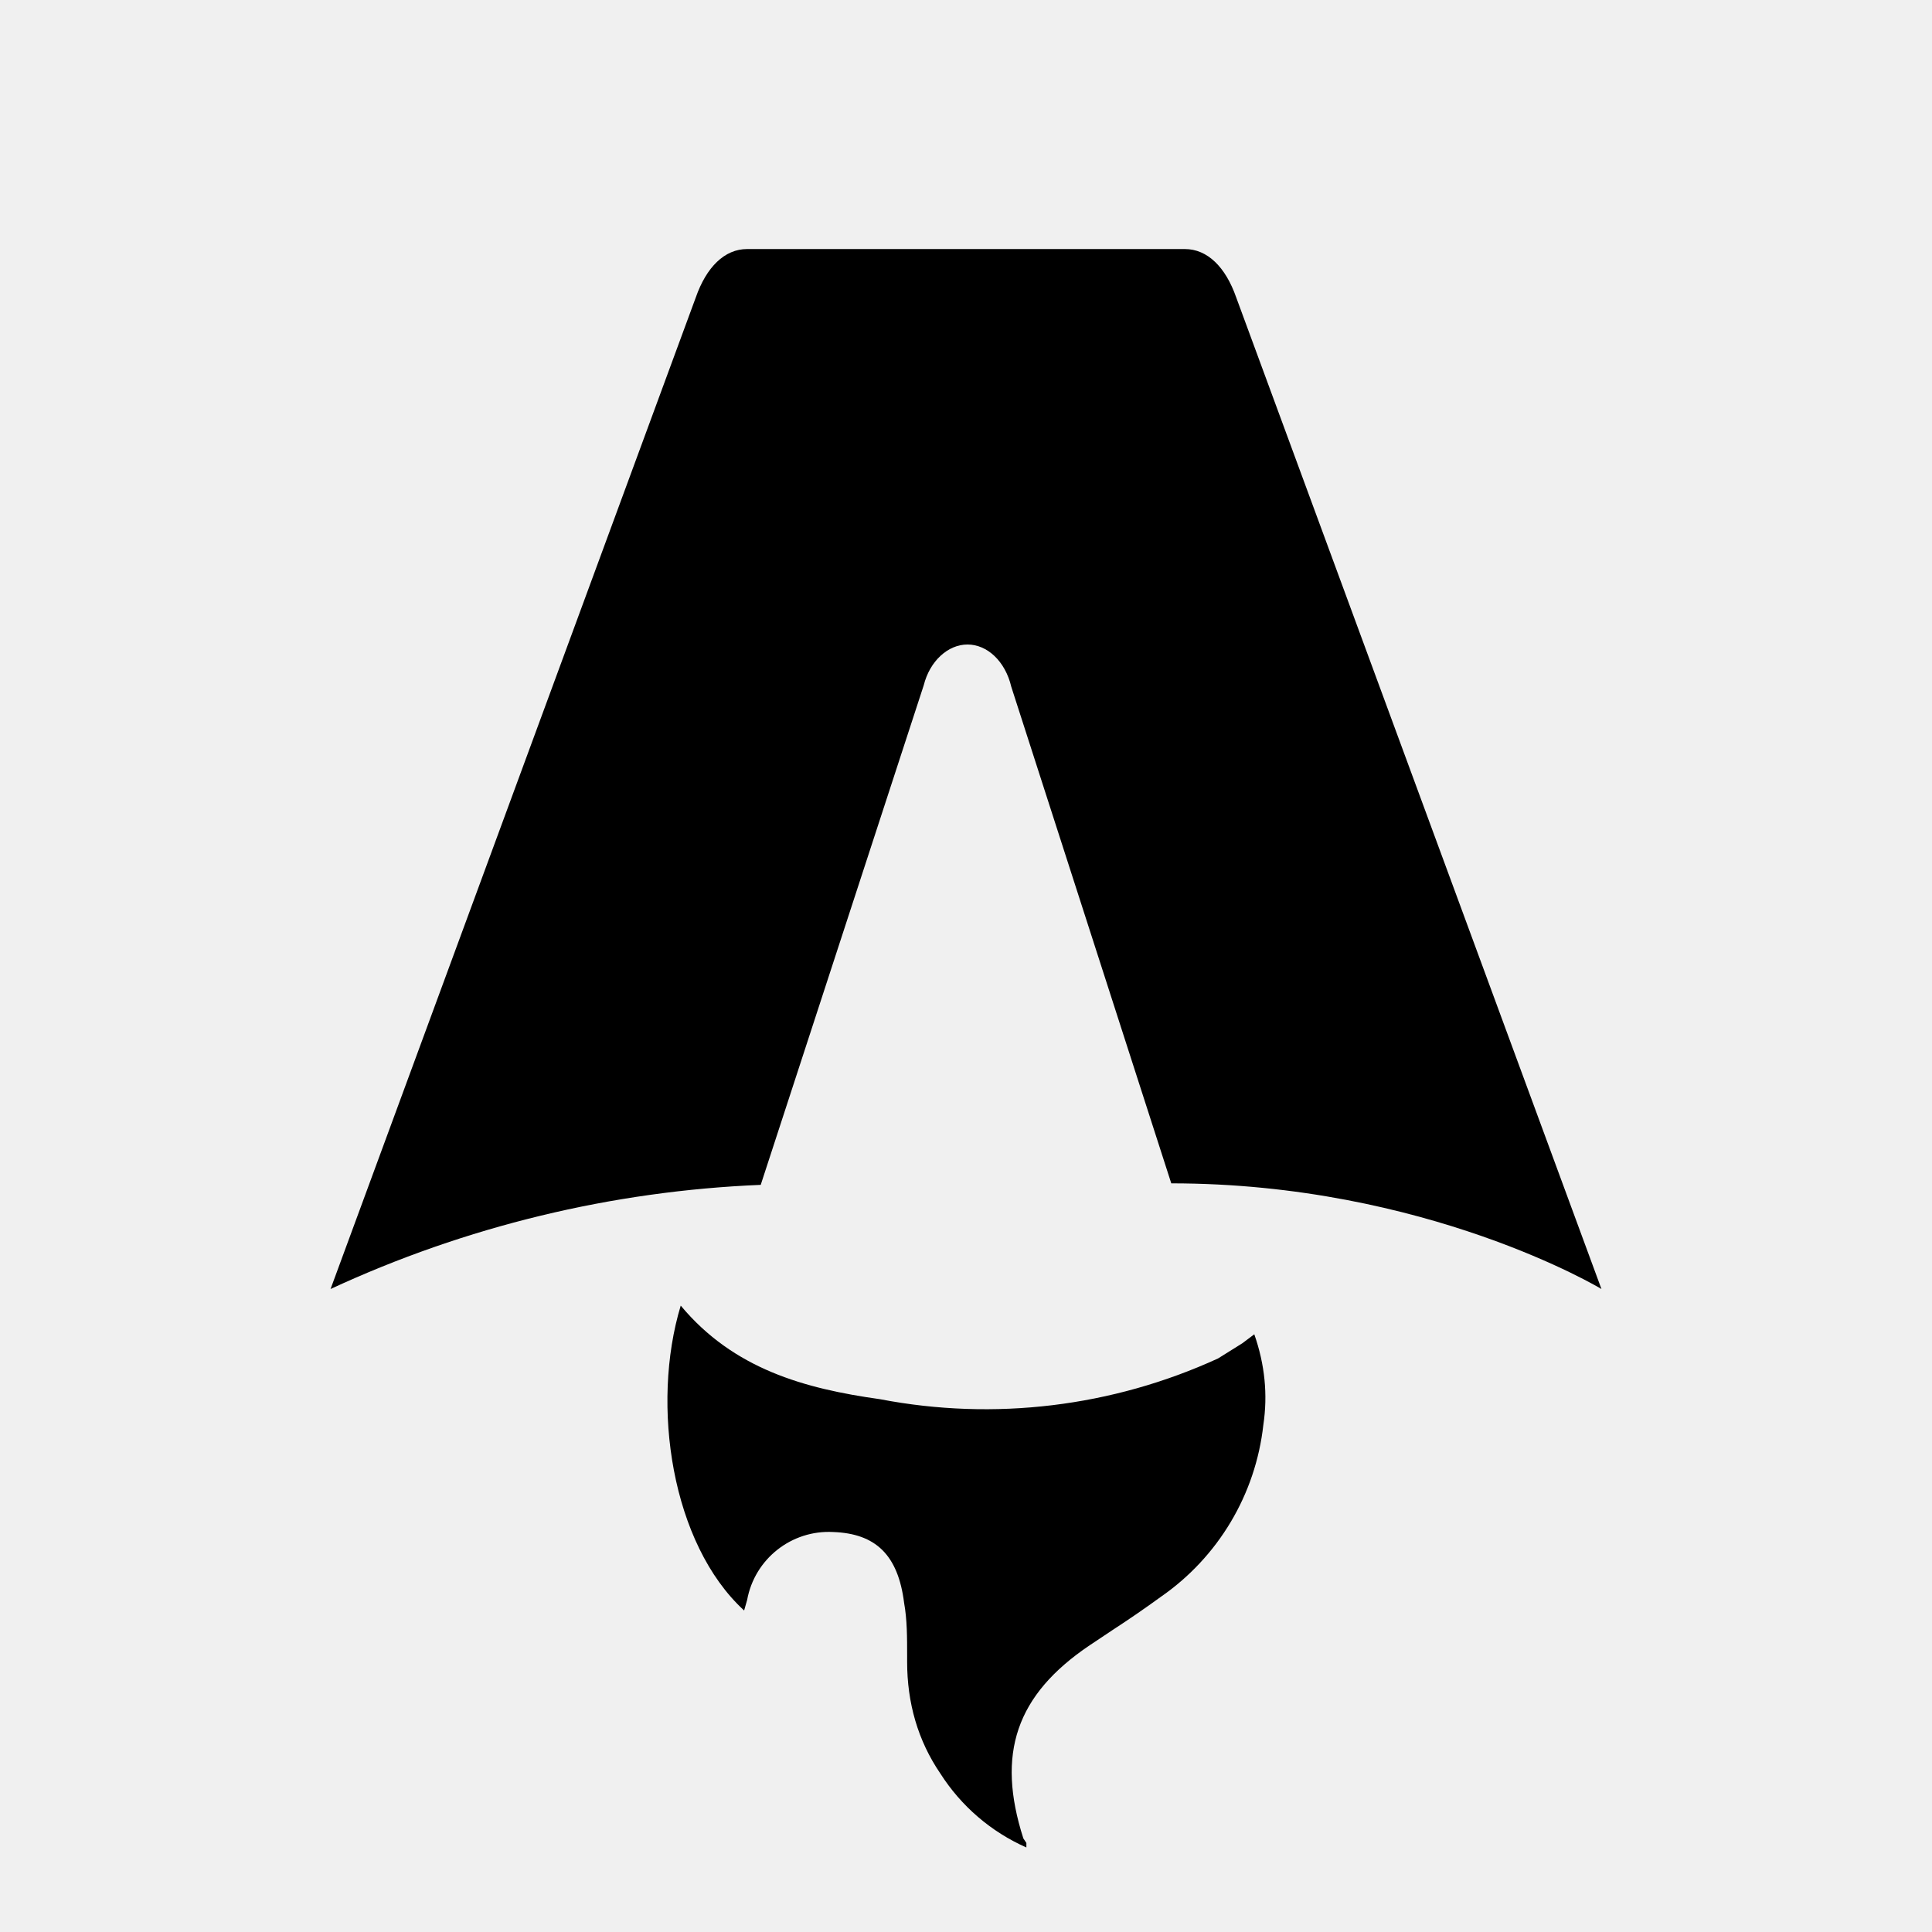
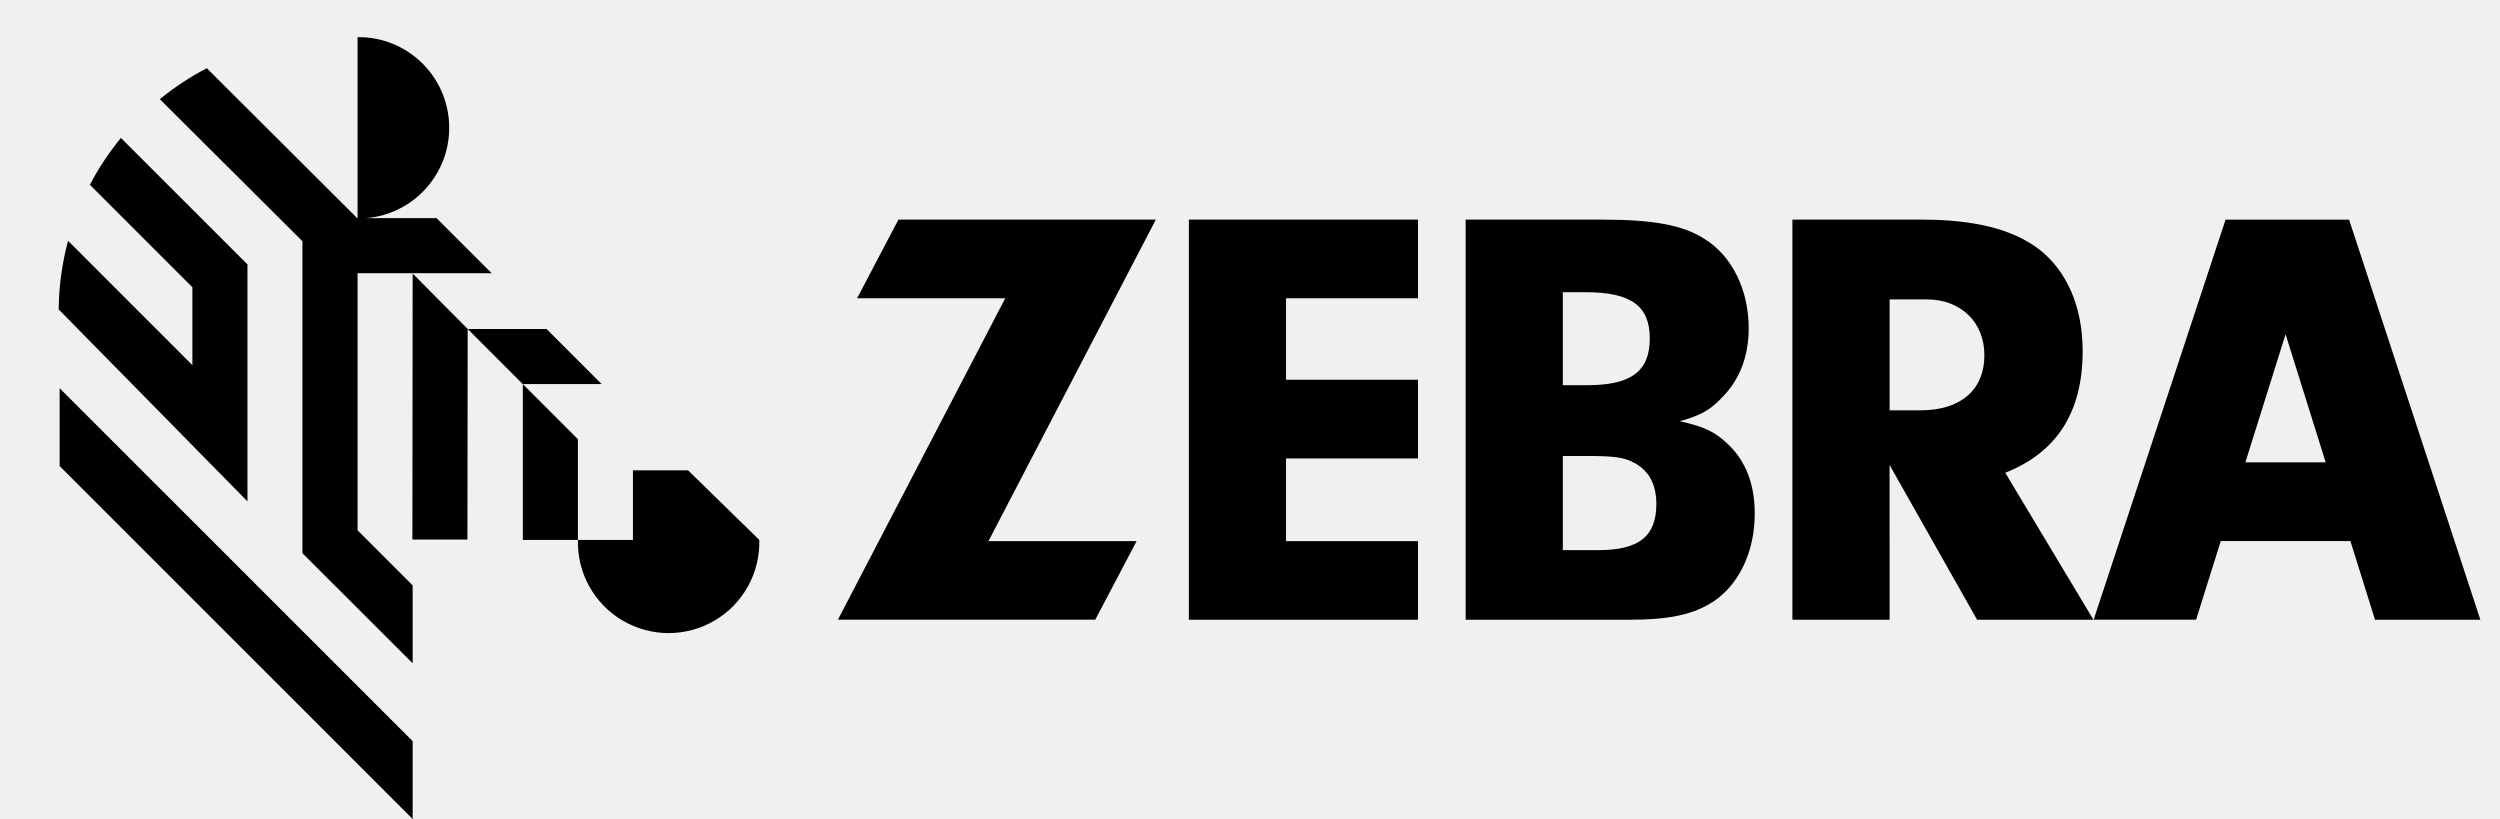
- <svg xmlns="http://www.w3.org/2000/svg" fill="none" viewBox="0 0 128 128">
-   <path d="M50.4 78.5a75.1 75.1 0 0 0-28.5 6.9l24.2-65.7c.7-2 1.9-3.2 3.4-3.2h29c1.5 0 2.7 1.2 3.4 3.2l24.2 65.7s-11.6-7-28.5-7L67 45.5c-.4-1.7-1.6-2.8-2.9-2.8-1.3 0-2.5 1.1-2.9 2.7L50.4 78.5Zm-1.1 28.2Zm-4.2-20.2c-2 6.6-.6 15.8 4.2 20.2a17.5 17.5 0 0 1 .2-.7 5.5 5.5 0 0 1 5.7-4.5c2.8.1 4.3 1.5 4.7 4.7.2 1.1.2 2.3.2 3.5v.4c0 2.7.7 5.2 2.2 7.4a13 13 0 0 0 5.7 4.9v-.3l-.2-.3c-1.8-5.6-.5-9.5 4.4-12.8l1.5-1a73 73 0 0 0 3.2-2.2 16 16 0 0 0 6.8-11.4c.3-2 .1-4-.6-6l-.8.6-1.6 1a37 37 0 0 1-22.4 2.7c-5-.7-9.7-2-13.2-6.2Z" />
-   <style>
-         path { fill: #000; }
-         @media (prefers-color-scheme: dark) {
-             path { fill: #FFF; }
-         }
-     </style>
+ <svg xmlns="http://www.w3.org/2000/svg" height="819" viewBox="-.468 -.439 37.836 12.593" width="2500">
+   <path d="m8.116 6.314-.847-.847v2.396h.847zm-3.388-2.552h2.062l-.843-.843-.004-.004h-1.083a1.394 1.394 0 0 0 -.132-2.783v2.788h-.001l-2.317-2.31a4.133 4.133 0 0 0 -.722.476l2.192 2.184v4.797l1.695 1.693v-1.197l-.847-.847z" />
+   <path d="m5.575 3.767-.004 4.09h.846l.004-3.238zm2.905 1.699-.846-.846h-1.212l.846.846zm-5.445 1.804v-3.643l-1.946-1.945a4.218 4.218 0 0 0 -.477.72l1.576 1.576v1.198l-1.912-1.912c-.09.336-.14.69-.144 1.054zm-2.888-1.74v1.197l5.428 5.427v-1.197zm9.663 1.263h-.848v1.07h-.846a1.395 1.395 0 1 0 2.789 0zm6.896 1.089-.635 1.207h-3.957l2.573-4.942h-2.278l.635-1.209h3.958l-2.574 4.944zm2.298-2.482h2.029v1.21h-2.029v1.272h2.029v1.208h-3.523v-6.152h3.523v1.209h-2.029zm4.864-2.462c.784 0 1.236.083 1.568.295.424.259.682.784.682 1.375 0 .433-.138.793-.415 1.07-.175.184-.313.267-.645.36.378.082.544.165.738.35.276.258.415.618.415 1.07 0 .571-.231 1.078-.627 1.346-.305.203-.674.286-1.3.286h-2.518v-6.152zm-.608 2.546h.368c.683 0 .969-.212.969-.72 0-.498-.286-.71-.987-.71h-.35zm0 2.536h.544c.627 0 .894-.212.894-.71 0-.295-.11-.508-.332-.628-.166-.092-.313-.11-.765-.11h-.341zm5.025 1.07h-1.495v-6.152h1.992c.811 0 1.401.148 1.807.461.425.333.664.886.664 1.559 0 .94-.396 1.558-1.19 1.872l1.356 2.26h-1.789l-1.346-2.38zm.48-3.22c.608 0 .977-.312.977-.848 0-.506-.36-.857-.885-.857h-.572v1.705zm6.983 3.22h1.62l-2.018-6.151h-1.9l-2.028 6.15h1.575l.38-1.209h1.993zm-1.993-2.42.618-1.97.617 1.97z" />
</svg>
